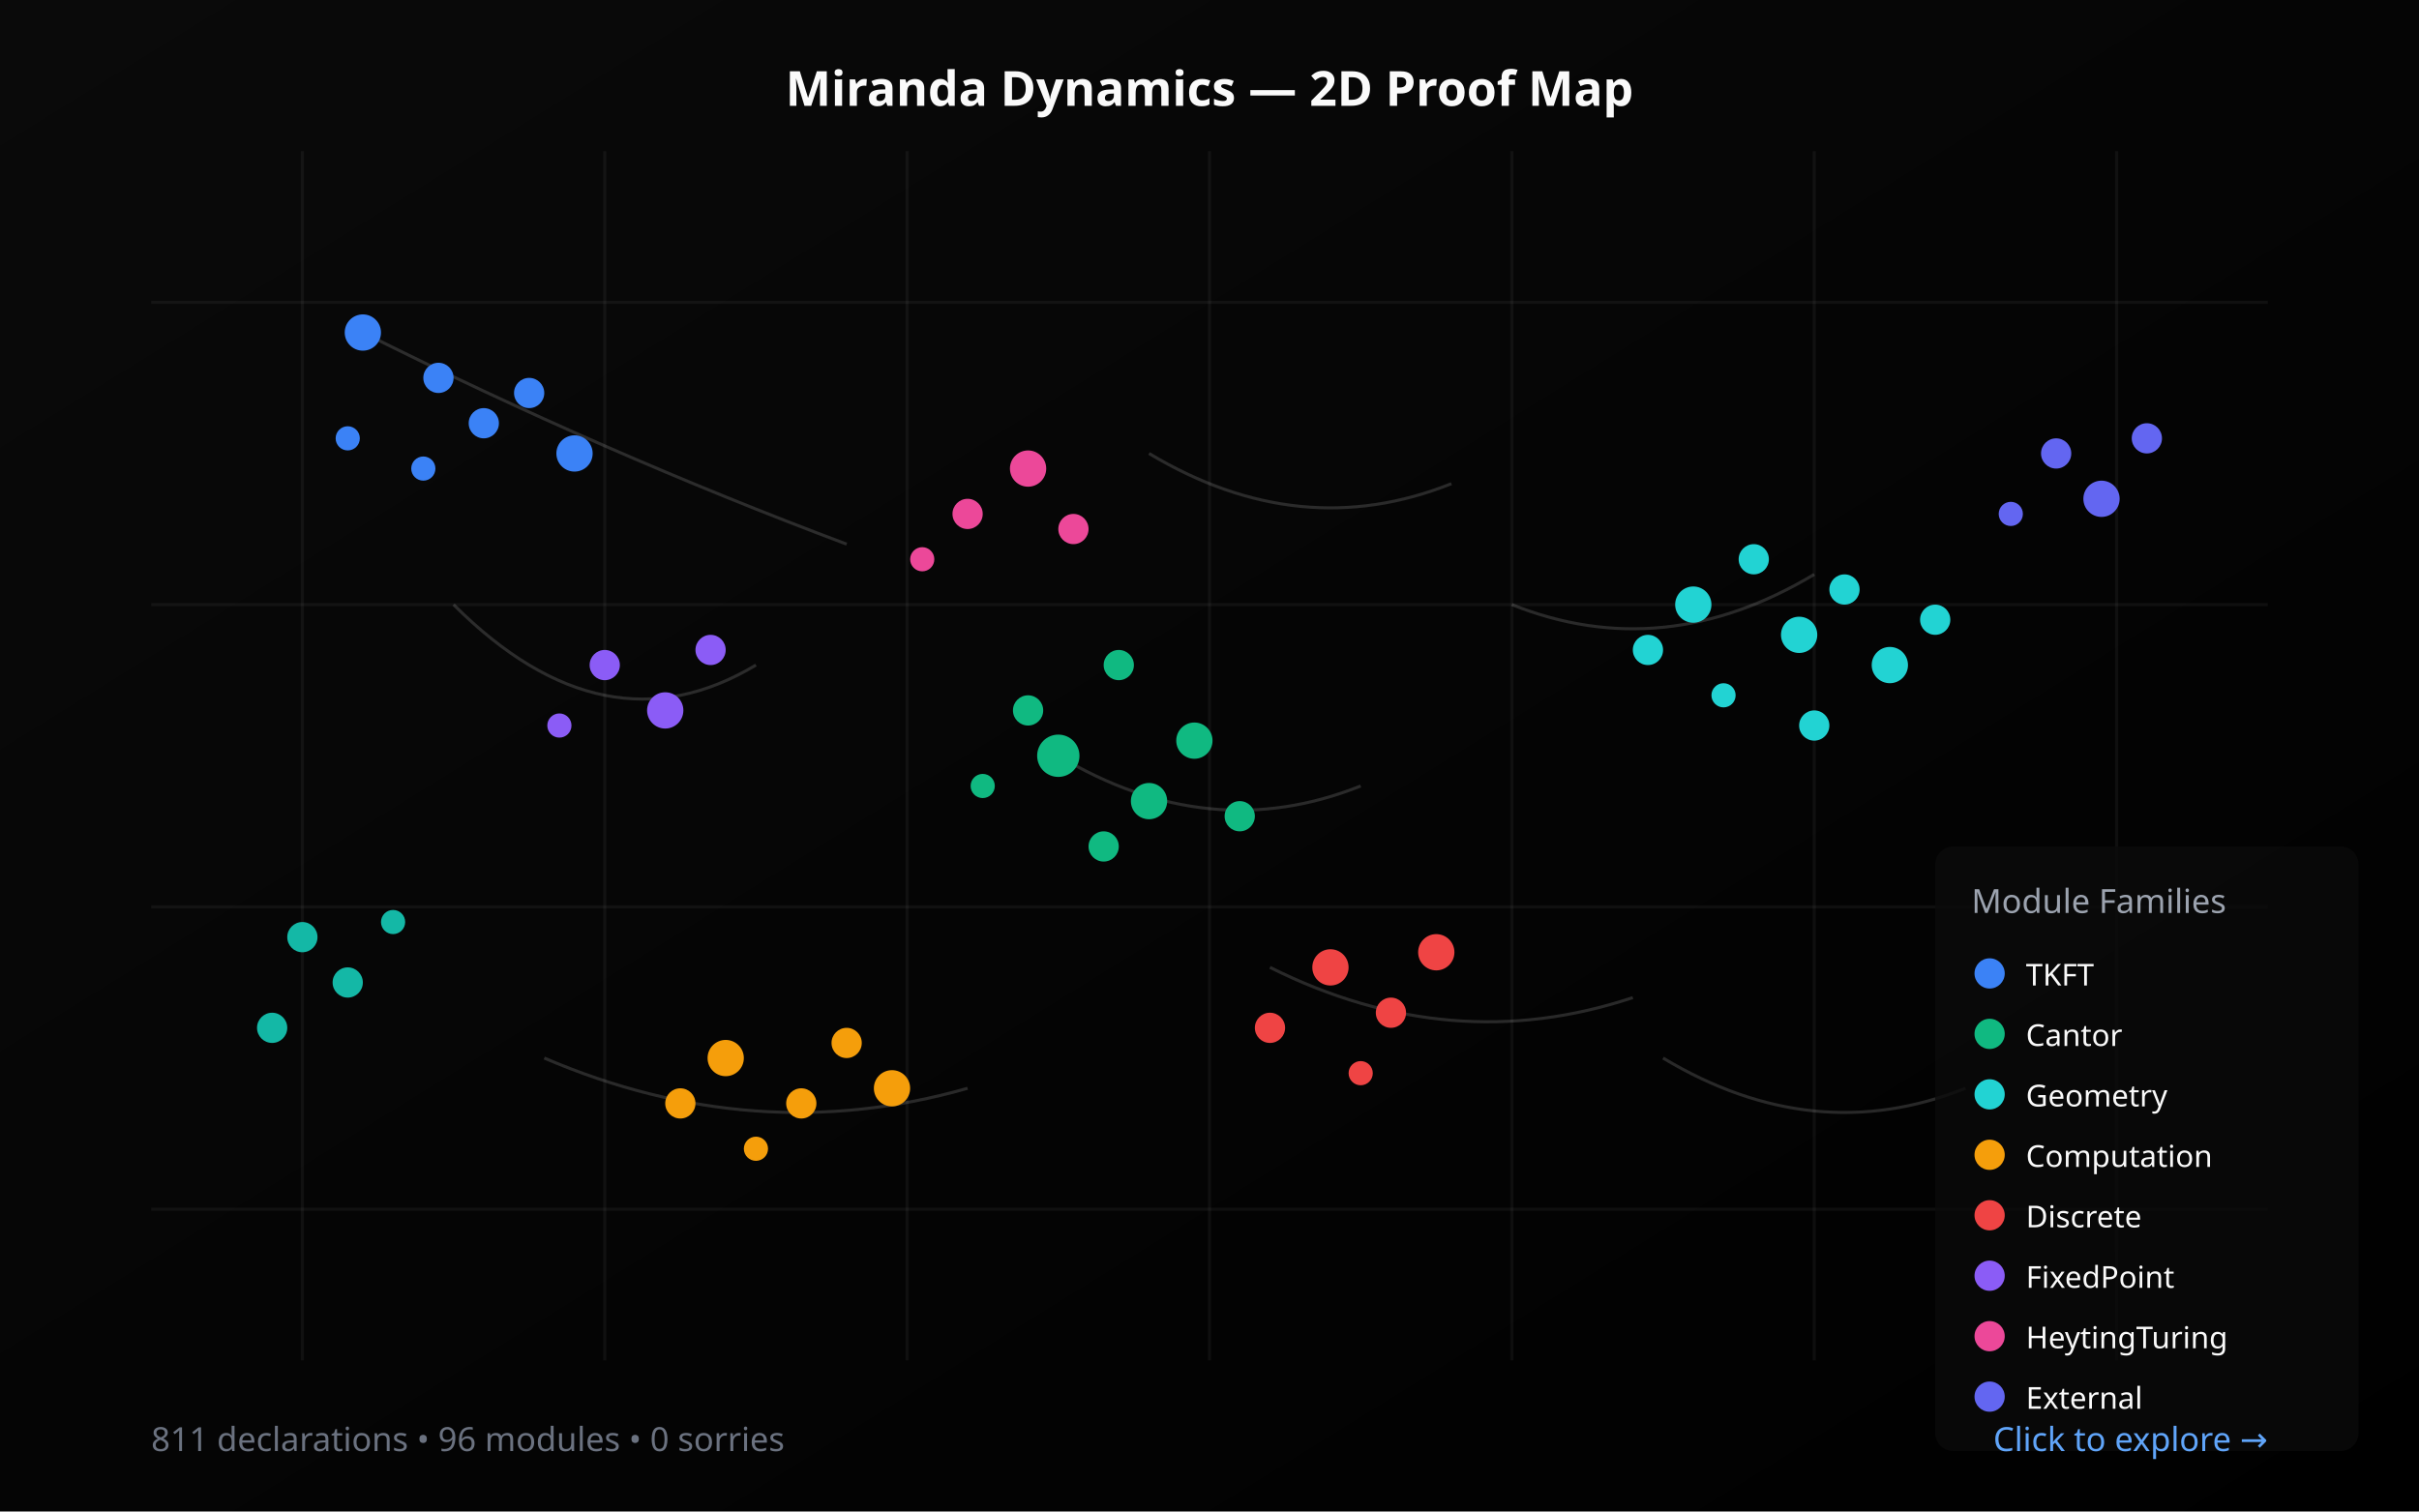
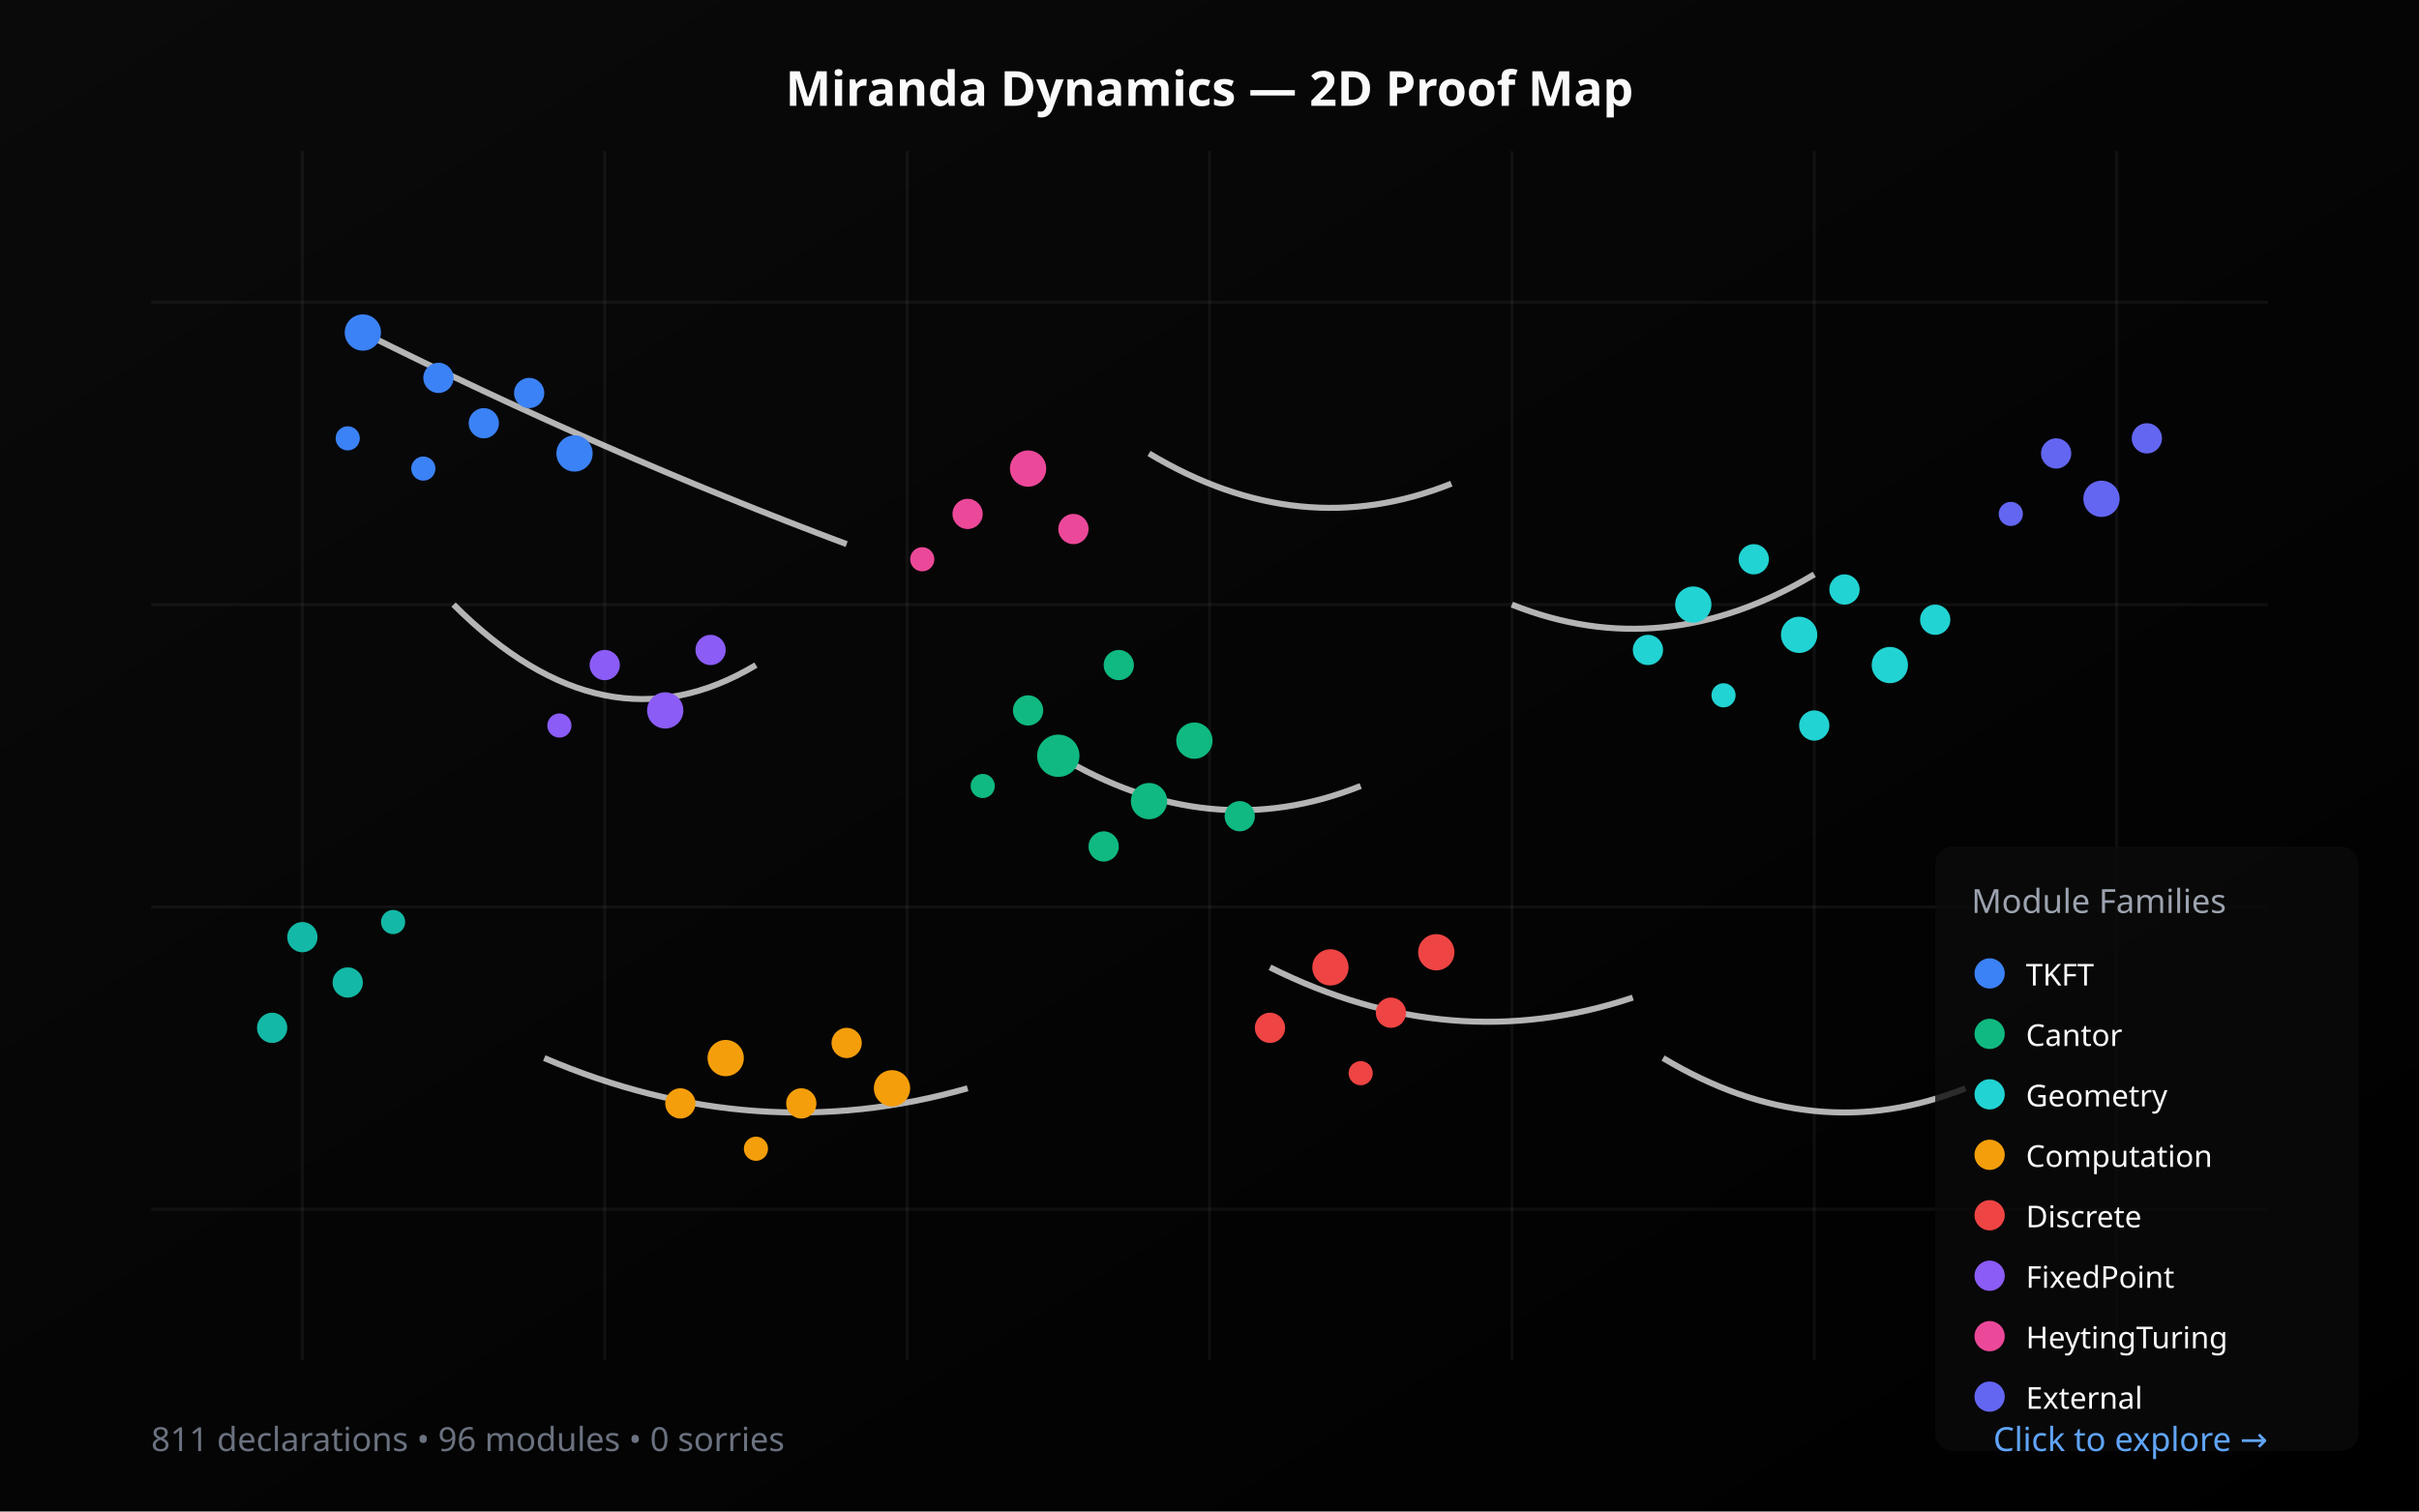
<svg xmlns="http://www.w3.org/2000/svg" viewBox="0 0 800 500">
  <defs>
    <linearGradient id="bg2d" x1="0%" y1="0%" x2="100%" y2="100%">
      <stop offset="0%" style="stop-color:#0a0a0a" />
      <stop offset="100%" style="stop-color:#000000" />
    </linearGradient>
  </defs>
  <rect width="800" height="500" fill="url(#bg2d)" />
  <g stroke="rgba(255,255,255,0.05)" stroke-width="1">
    <line x1="100" y1="50" x2="100" y2="450" />
    <line x1="200" y1="50" x2="200" y2="450" />
    <line x1="300" y1="50" x2="300" y2="450" />
    <line x1="400" y1="50" x2="400" y2="450" />
    <line x1="500" y1="50" x2="500" y2="450" />
    <line x1="600" y1="50" x2="600" y2="450" />
    <line x1="700" y1="50" x2="700" y2="450" />
    <line x1="50" y1="100" x2="750" y2="100" />
    <line x1="50" y1="200" x2="750" y2="200" />
    <line x1="50" y1="300" x2="750" y2="300" />
    <line x1="50" y1="400" x2="750" y2="400" />
  </g>
-   <g stroke="rgba(255,255,255,0.15)" stroke-width="1" fill="none">
+   <g stroke="rgba(255,255,255,0.7)" stroke-width="2" fill="none">
    <path d="M120 110 Q200 150 280 180" />
    <path d="M350 250 Q400 280 450 260" />
    <path d="M500 200 Q550 220 600 190" />
    <path d="M180 350 Q250 380 320 360" />
    <path d="M420 320 Q480 350 540 330" />
    <path d="M150 200 Q200 250 250 220" />
    <path d="M380 150 Q430 180 480 160" />
    <path d="M550 350 Q600 380 650 360" />
  </g>
  <g fill="#3b82f6">
    <circle cx="120" cy="110" r="6" />
    <circle cx="145" cy="125" r="5" />
    <circle cx="160" cy="140" r="5" />
    <circle cx="140" cy="155" r="4" />
    <circle cx="175" cy="130" r="5" />
    <circle cx="190" cy="150" r="6" />
    <circle cx="115" cy="145" r="4" />
  </g>
  <g fill="#10b981">
    <circle cx="350" cy="250" r="7" />
    <circle cx="380" cy="265" r="6" />
    <circle cx="340" cy="235" r="5" />
    <circle cx="365" cy="280" r="5" />
    <circle cx="395" cy="245" r="6" />
    <circle cx="410" cy="270" r="5" />
    <circle cx="325" cy="260" r="4" />
    <circle cx="370" cy="220" r="5" />
  </g>
  <g fill="#22d3d3">
    <circle cx="560" cy="200" r="6" />
    <circle cx="580" cy="185" r="5" />
    <circle cx="595" cy="210" r="6" />
    <circle cx="545" cy="215" r="5" />
    <circle cx="610" cy="195" r="5" />
    <circle cx="625" cy="220" r="6" />
    <circle cx="570" cy="230" r="4" />
    <circle cx="600" cy="240" r="5" />
    <circle cx="640" cy="205" r="5" />
  </g>
  <g fill="#f59e0b">
    <circle cx="240" cy="350" r="6" />
    <circle cx="265" cy="365" r="5" />
    <circle cx="280" cy="345" r="5" />
    <circle cx="225" cy="365" r="5" />
    <circle cx="295" cy="360" r="6" />
    <circle cx="250" cy="380" r="4" />
  </g>
  <g fill="#ef4444">
    <circle cx="440" cy="320" r="6" />
    <circle cx="460" cy="335" r="5" />
    <circle cx="420" cy="340" r="5" />
    <circle cx="475" cy="315" r="6" />
    <circle cx="450" cy="355" r="4" />
  </g>
  <g fill="#8b5cf6">
    <circle cx="200" cy="220" r="5" />
    <circle cx="220" cy="235" r="6" />
    <circle cx="185" cy="240" r="4" />
    <circle cx="235" cy="215" r="5" />
  </g>
  <g fill="#6366f1">
    <circle cx="680" cy="150" r="5" />
    <circle cx="695" cy="165" r="6" />
    <circle cx="710" cy="145" r="5" />
    <circle cx="665" cy="170" r="4" />
  </g>
  <g fill="#14b8a6">
    <circle cx="100" cy="310" r="5" />
    <circle cx="115" cy="325" r="5" />
    <circle cx="130" cy="305" r="4" />
    <circle cx="90" cy="340" r="5" />
  </g>
  <g fill="#ec4899">
    <circle cx="320" cy="170" r="5" />
    <circle cx="340" cy="155" r="6" />
    <circle cx="305" cy="185" r="4" />
    <circle cx="355" cy="175" r="5" />
  </g>
  <text x="400" y="35" fill="#fafafa" font-family="system-ui" font-size="16" font-weight="600" text-anchor="middle">Miranda Dynamics — 2D Proof Map</text>
  <g transform="translate(640, 280)">
    <rect x="0" y="0" width="140" height="200" fill="rgba(10,10,10,0.8)" rx="6" />
    <text x="12" y="22" fill="#9ca3af" font-family="system-ui" font-size="11">Module Families</text>
    <circle cx="18" cy="42" r="5" fill="#3b82f6" />
    <text x="30" y="46" fill="#fafafa" font-family="system-ui" font-size="10">TKFT</text>
    <circle cx="18" cy="62" r="5" fill="#10b981" />
    <text x="30" y="66" fill="#fafafa" font-family="system-ui" font-size="10">Cantor</text>
    <circle cx="18" cy="82" r="5" fill="#22d3d3" />
    <text x="30" y="86" fill="#fafafa" font-family="system-ui" font-size="10">Geometry</text>
    <circle cx="18" cy="102" r="5" fill="#f59e0b" />
    <text x="30" y="106" fill="#fafafa" font-family="system-ui" font-size="10">Computation</text>
    <circle cx="18" cy="122" r="5" fill="#ef4444" />
    <text x="30" y="126" fill="#fafafa" font-family="system-ui" font-size="10">Discrete</text>
    <circle cx="18" cy="142" r="5" fill="#8b5cf6" />
    <text x="30" y="146" fill="#fafafa" font-family="system-ui" font-size="10">FixedPoint</text>
    <circle cx="18" cy="162" r="5" fill="#ec4899" />
    <text x="30" y="166" fill="#fafafa" font-family="system-ui" font-size="10">HeytingTuring</text>
    <circle cx="18" cy="182" r="5" fill="#6366f1" />
    <text x="30" y="186" fill="#fafafa" font-family="system-ui" font-size="10">External</text>
  </g>
  <text x="50" y="480" fill="#6b7280" font-family="system-ui" font-size="11">811 declarations • 96 modules • 0 sorries</text>
  <text x="750" y="480" fill="#60a5fa" font-family="system-ui" font-size="11" text-anchor="end">Click to explore →</text>
</svg>
